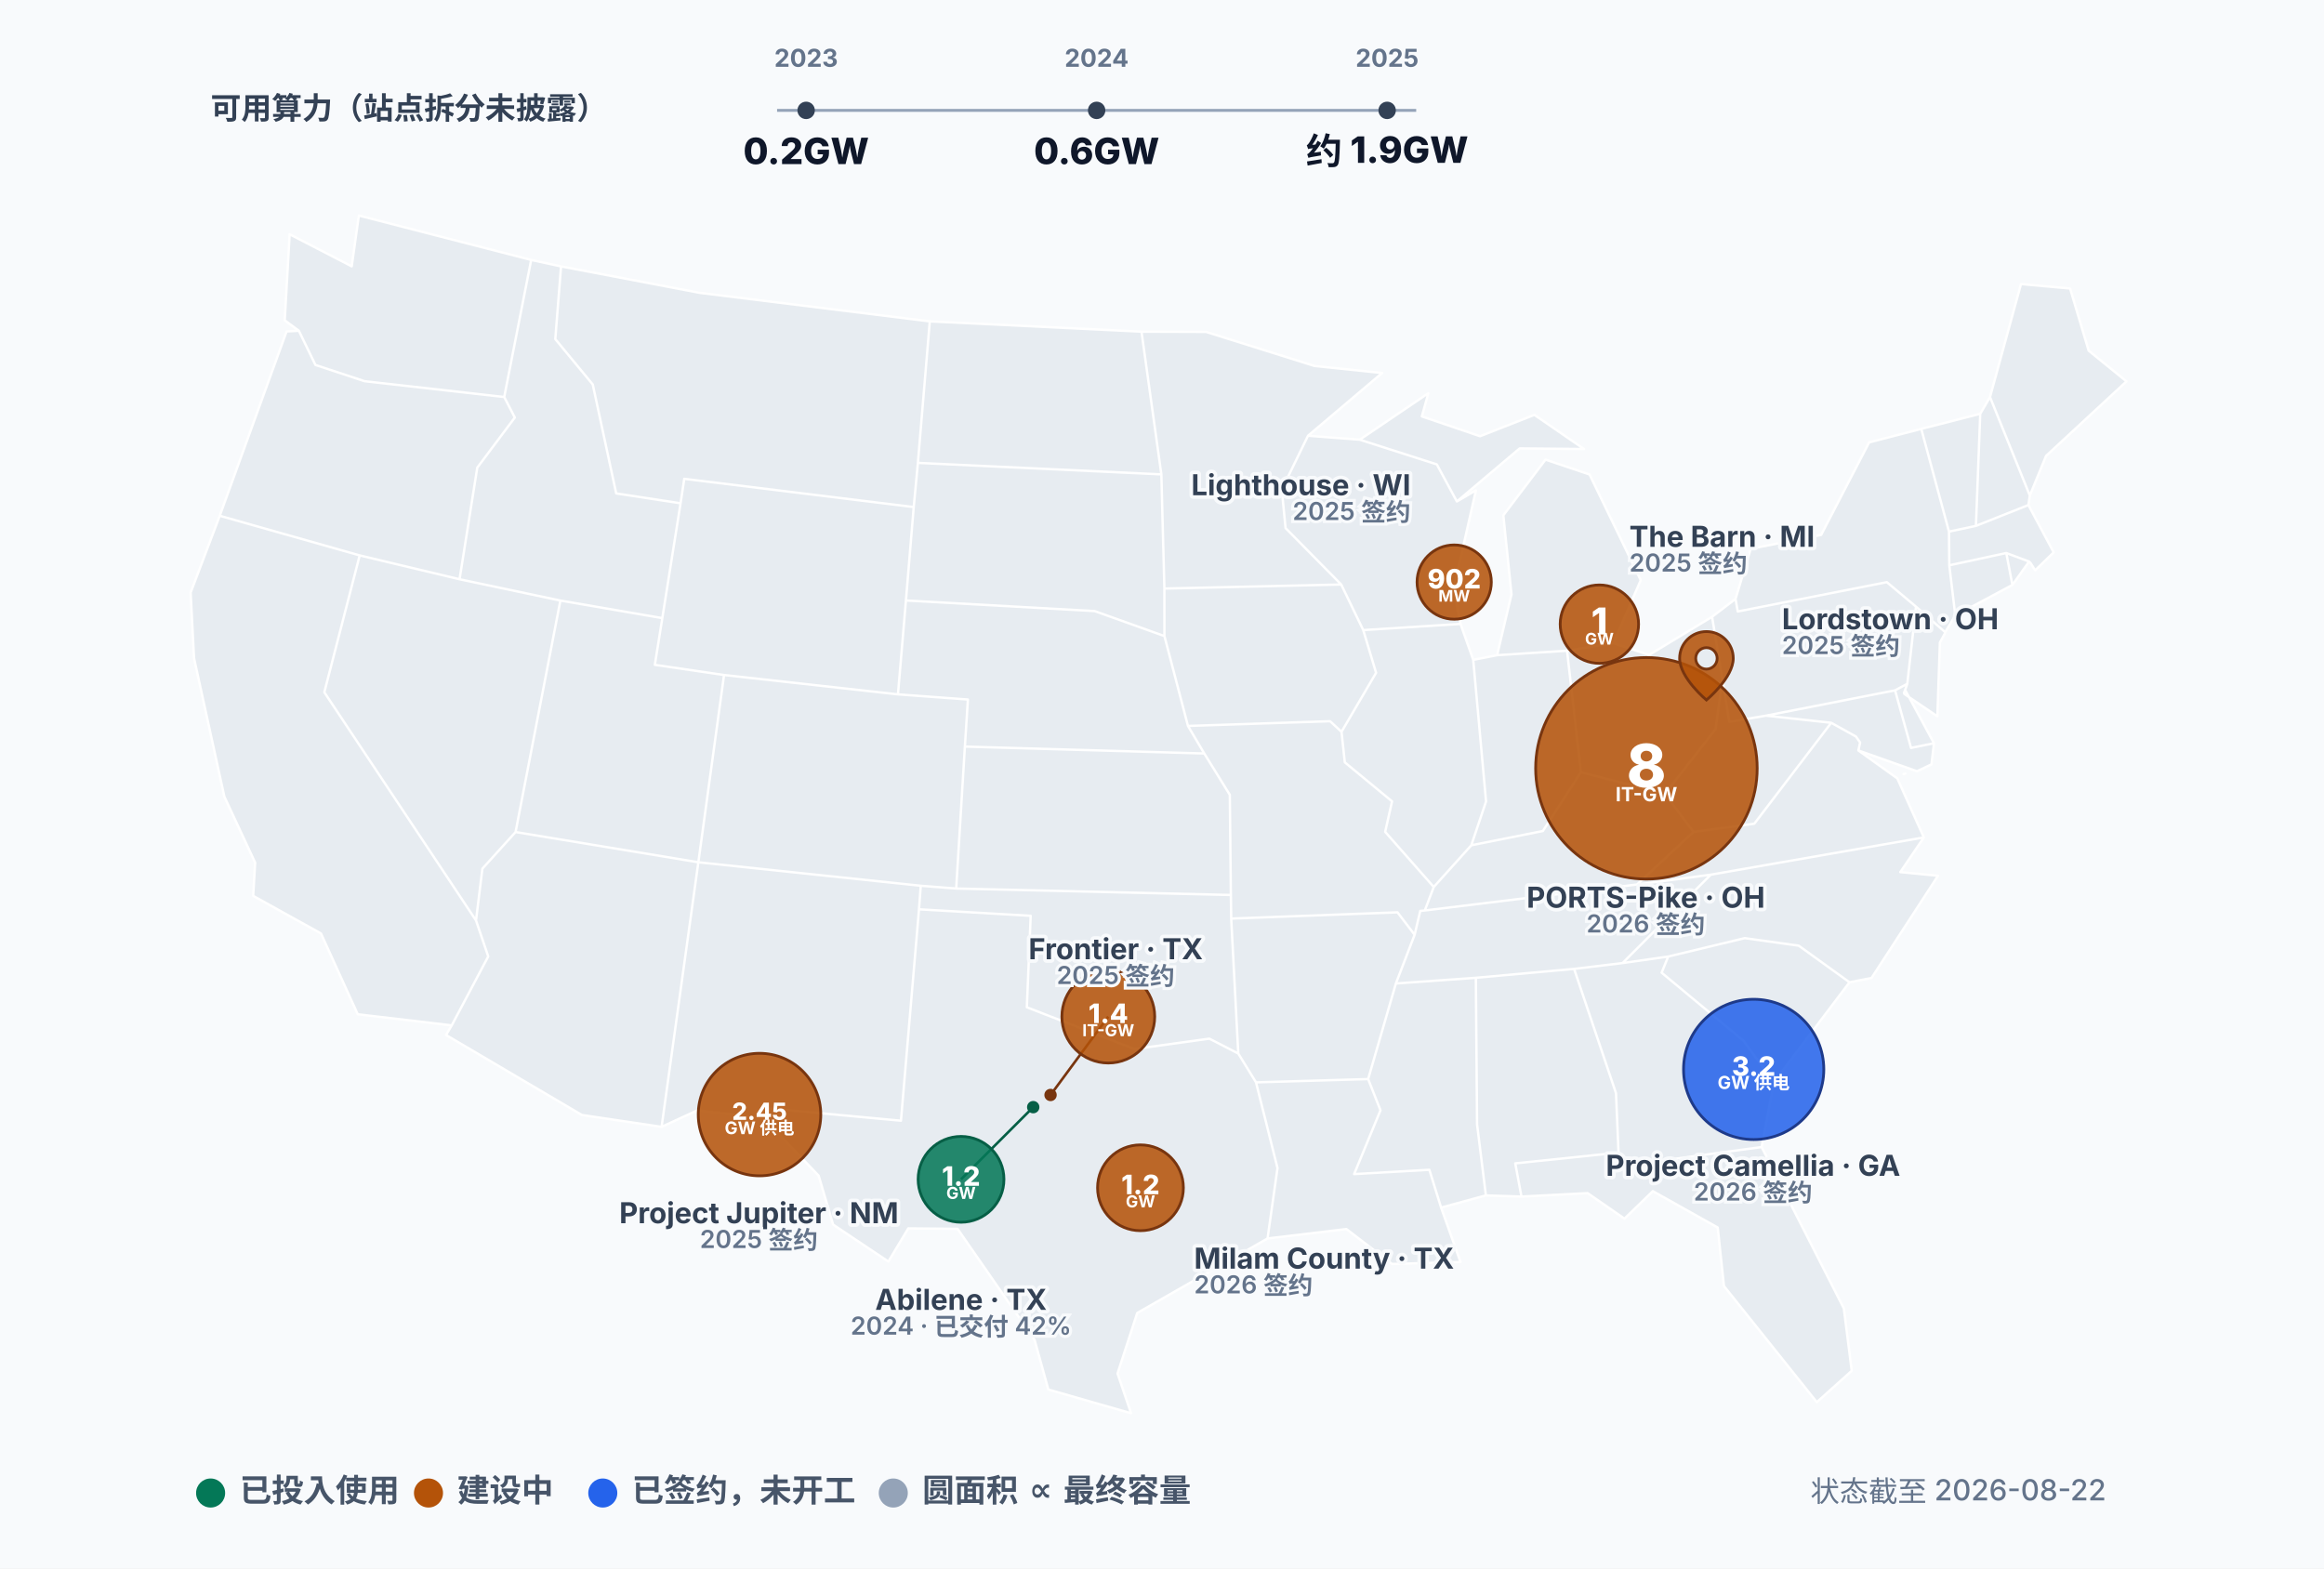
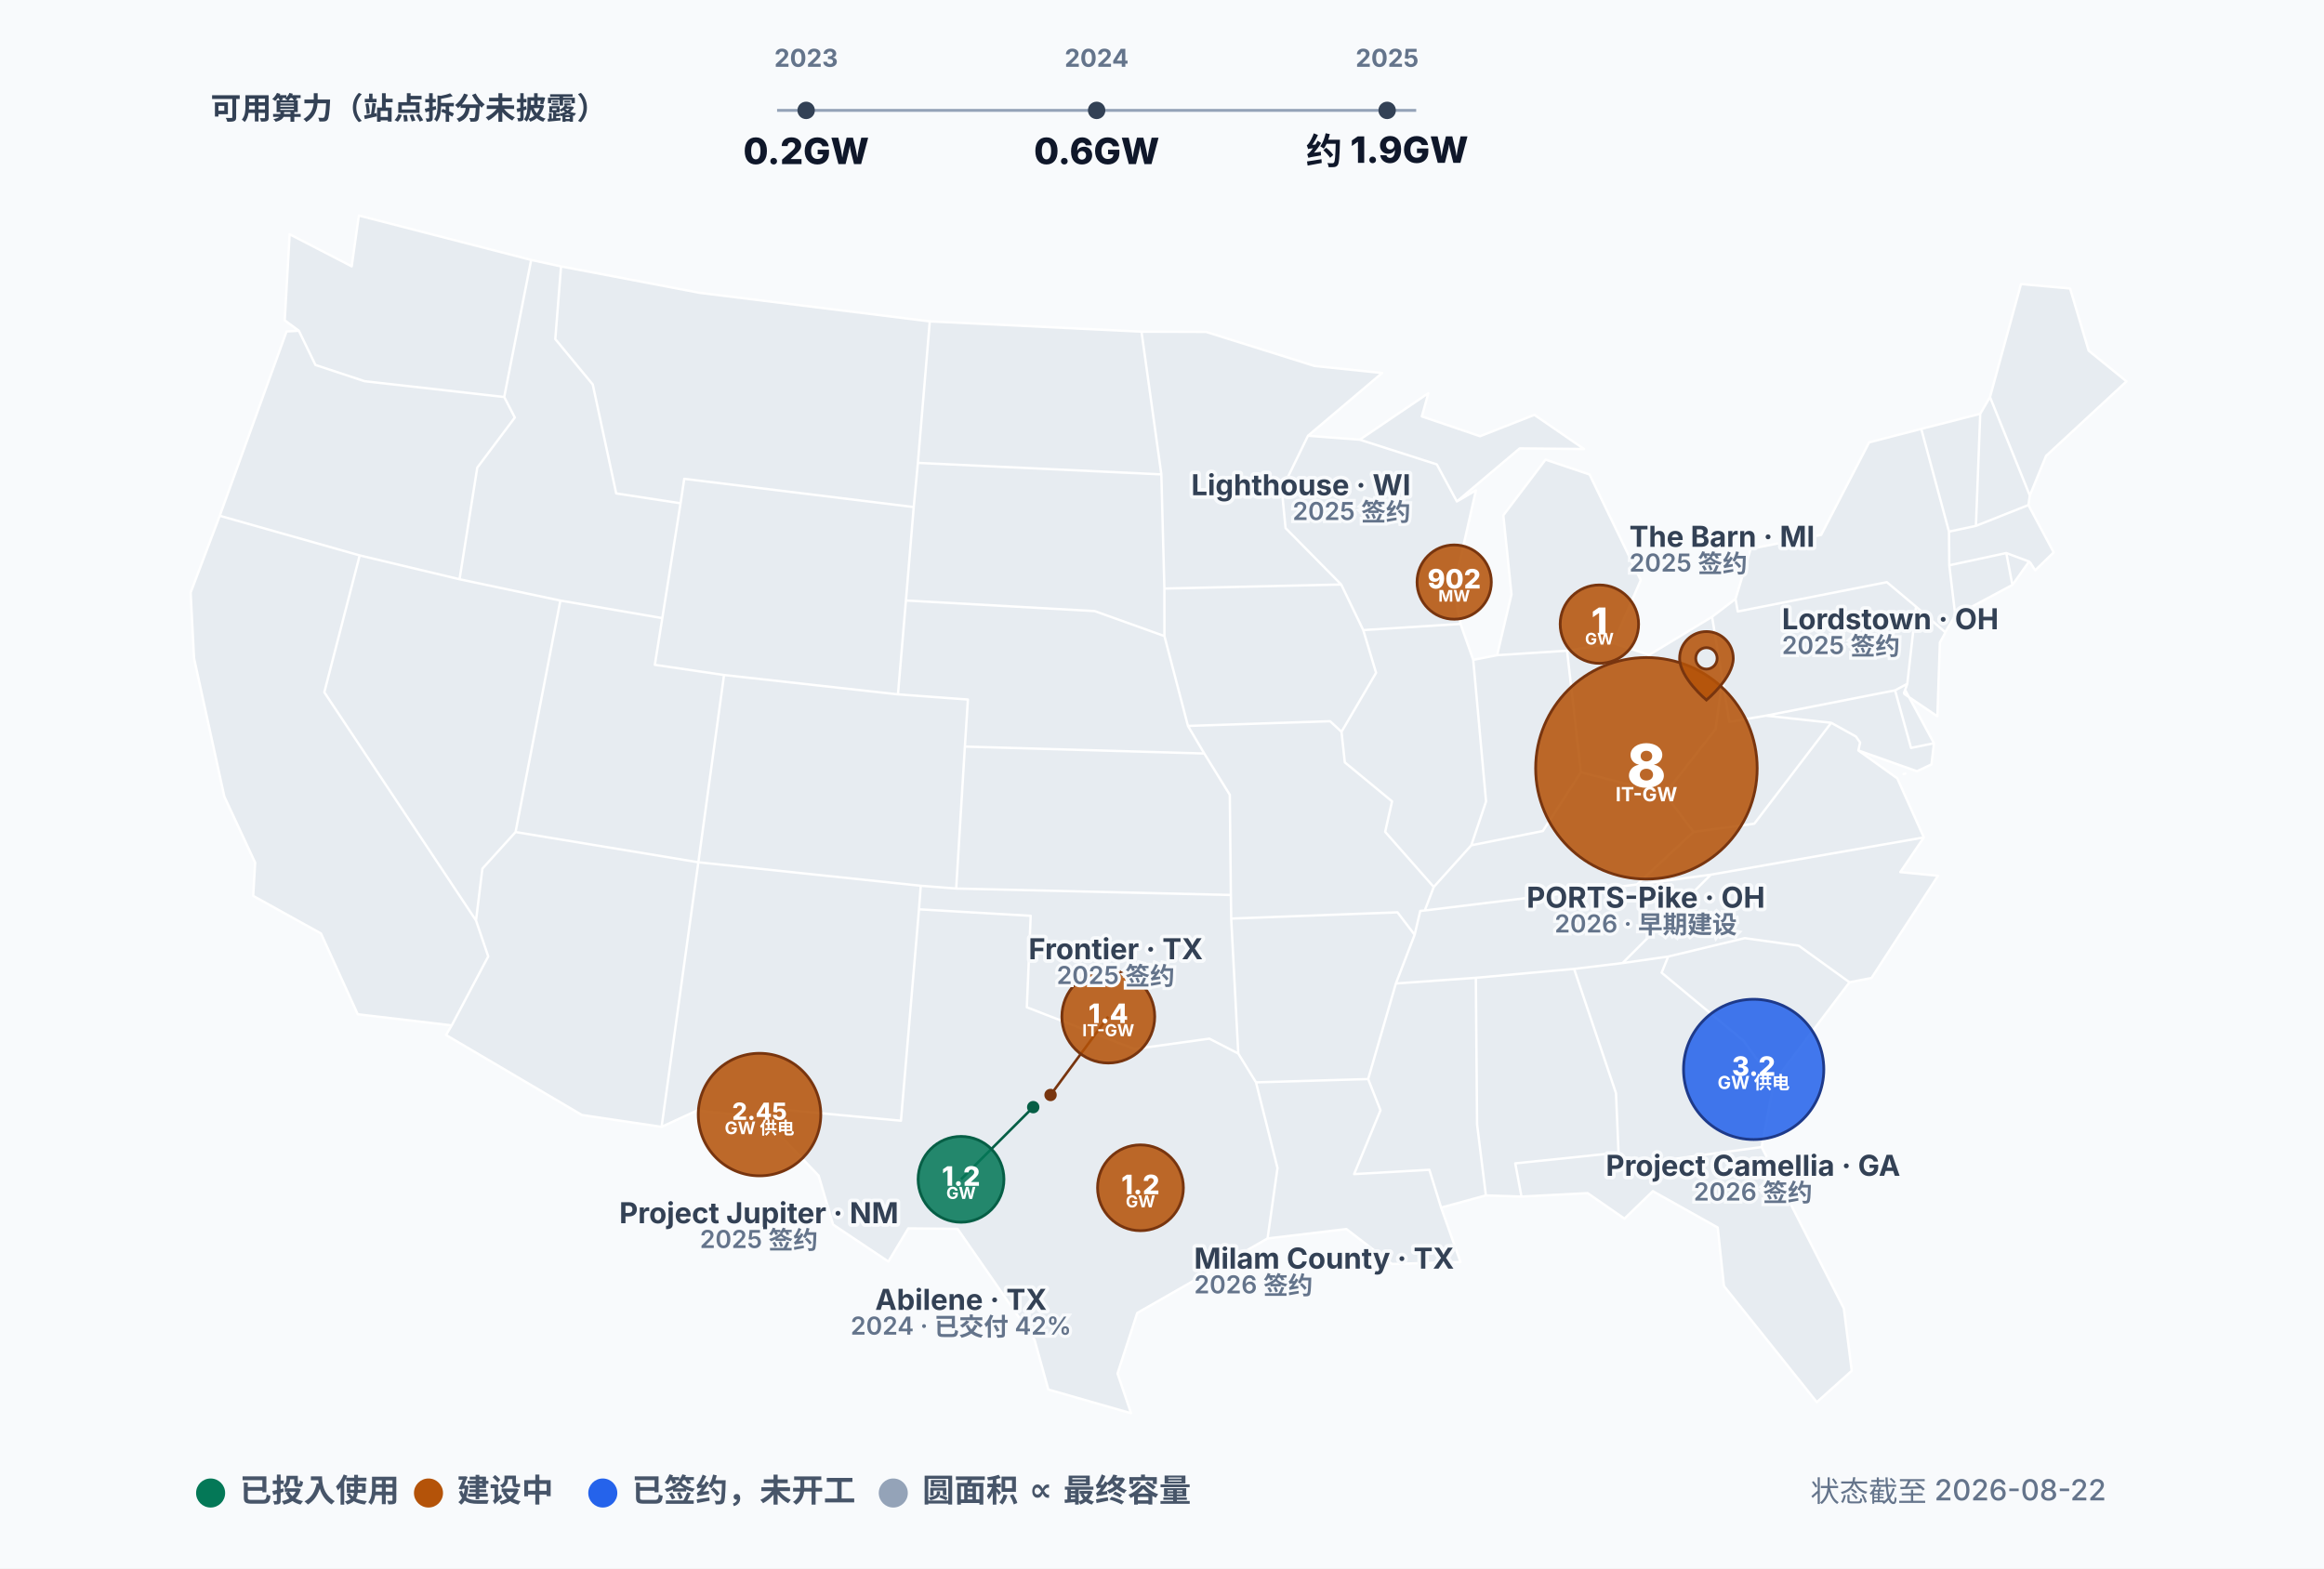
<svg xmlns="http://www.w3.org/2000/svg" width="1600" height="1080" viewBox="0 0 1600 1080" role="img" aria-labelledby="title desc">
  <defs>
    <style>
      .bg{fill:#f8fafc}.states{fill:#e7ecf1;stroke:#fff;stroke-width:1.15;stroke-linejoin:round}
      .site{fill-opacity:.86;stroke-width:1.35}.site.active{fill:#047857;stroke:#065f46}.site.building{fill:#b45309;stroke:#78350f}.site.contracted{fill:#2563eb;stroke:#1e3a8a}
      .capacity{fill:#fff;font-family:-apple-system,BlinkMacSystemFont,"Segoe UI","Noto Sans SC",sans-serif;font-weight:800;text-anchor:middle;dominant-baseline:middle}
      .unit{fill:#fff;font-family:-apple-system,BlinkMacSystemFont,"Segoe UI","Noto Sans SC",sans-serif;font-weight:700;text-anchor:middle}
      .name{fill:#334155;font:700 14px -apple-system,BlinkMacSystemFont,"Segoe UI","Noto Sans SC",sans-serif;paint-order:stroke;stroke:#f8fafc;stroke-width:3.5px;stroke-linejoin:round}
      .meta{fill:#64748b;font:600 12px -apple-system,BlinkMacSystemFont,"Segoe UI","Noto Sans SC",sans-serif;paint-order:stroke;stroke:#f8fafc;stroke-width:3px}
      .leader{fill:none;stroke-width:1.25}.anchor.active,.leader.active{fill:#065f46;stroke:#065f46}.anchor.building,.leader.building{fill:#78350f;stroke:#78350f}
      .available-label{fill:#334155;font:700 21px -apple-system,BlinkMacSystemFont,"Segoe UI","Noto Sans SC",sans-serif}
      .available-year{fill:#64748b;font:700 17px -apple-system,BlinkMacSystemFont,"Segoe UI","Noto Sans SC",sans-serif;text-anchor:middle}
      .available-value{fill:#0f172a;font:800 25px -apple-system,BlinkMacSystemFont,"Segoe UI","Noto Sans SC",sans-serif;text-anchor:middle}
      .available-line{stroke:#94a3b8;stroke-width:2}.available-dot{fill:#334155}
      .legend{fill:#475569;font:600 22px -apple-system,BlinkMacSystemFont,"Segoe UI","Noto Sans SC",sans-serif}
      .asof{fill:#64748b;font:500 20px -apple-system,BlinkMacSystemFont,"Segoe UI","Noto Sans SC",sans-serif;text-anchor:end}
    </style>
  </defs>
  <rect class="bg" width="1600" height="1080" />
  <g transform="translate(145 44)">
    <text class="available-label" x="0" y="38">可用算力（站点拆分未披露）</text>
    <line class="available-line" x1="390" y1="32" x2="830" y2="32" />
    <circle class="available-dot" cx="410" cy="32" r="6" />
    <circle class="available-dot" cx="610" cy="32" r="6" />
    <circle class="available-dot" cx="810" cy="32" r="6" />
    <text class="available-year" x="410" y="2">2023</text>
    <text class="available-value" x="410" y="69">0.2GW</text>
    <text class="available-year" x="610" y="2">2024</text>
    <text class="available-value" x="610" y="69">0.6GW</text>
    <text class="available-year" x="810" y="2">2025</text>
    <text class="available-value" x="810" y="69">约 1.9GW</text>
  </g>
  <g transform="translate(105 128) scale(1.42)">
    <path class="states" d="M647.959,492.438L647.959,492.438L647.959,492.438ZM641.604,383.982L689.237,379.66L709.551,439.934L710.78,468.754L660.71,473.959L663.715,490.064L646.467,489.494L642.193,455.024ZM145.07,407.049L162.765,373.629L156.847,356.183L159.933,331.062L176.024,313.302L264.64,327.964L246.824,456.252L208.155,450.494L142.319,411.721ZM277.097,237.161L361.419,246.546L395.327,249.045L393.865,271.869L389.652,340.696L372.475,339.355L264.64,327.964ZM814.584,594.454L814.584,594.454L814.584,594.454ZM812.726,595.968L812.726,595.968L812.726,595.968ZM807.426,599.001L807.426,599.001L807.426,599.001ZM793.701,604.248L793.701,604.248L793.701,604.248ZM789.589,605.448L789.589,605.448L789.589,605.448ZM786.422,605.453L786.422,605.453L786.422,605.453ZM777.448,558.304L777.448,558.304L777.448,558.304ZM770.28,606.184L770.28,606.184L770.28,606.184ZM720.444,495.222L720.444,495.222L720.444,495.222ZM710.78,468.754L714.201,474.98L780.148,466.053L820.015,544.307L823.842,574.545L806.909,589.741L761.895,533.444L758.869,505.058L727.419,487.44L713.653,500.766L695.805,488.39L663.715,490.064L660.71,473.959ZM689.237,379.66L712.719,376.841L734.86,373.677L731.672,381.5L771.275,414.415L786.107,434.574L780.148,466.053L714.201,474.98L710.78,468.754L709.551,439.934ZM640.335,229.818L651.918,227.551L685.816,225.378L692.536,284.293L674.1,312.803L639.391,319.736L646.548,298.468ZM393.865,271.869L509.933,275.217L522.308,295.245L522.826,343.825L389.652,340.696ZM939.758,114.82L939.758,114.82L939.758,114.82ZM937.961,116.138L937.961,116.138L937.961,116.138ZM936.326,112.244L936.326,112.244L936.326,112.244ZM932.194,116.025L932.194,116.025L932.194,116.025ZM933.504,124.745L933.504,124.745L933.504,124.745ZM931.352,119.207L931.352,119.207L931.352,119.207ZM930.113,116.269L930.113,116.269L930.113,116.269ZM910.185,150.127L890.886,102.396L905.901,47.607L929.707,49.75L938.712,79.887L957.057,94.792L918.073,130.901ZM927.677,186.764L927.677,186.764L927.677,186.764ZM918.317,188.314L918.317,188.314L918.317,188.314ZM870.998,167.645L884.064,164.849L909.495,154.752L921.748,177.706L912.784,186.396L910.51,182.799L909.83,182.14L898.784,178.021L871.15,183.968ZM479.497,70.68L510.775,70.787L563.393,87.319L596.153,90.726L560.226,121.148L547.515,147.254L549.343,165.917L576.327,193.282L490.593,195.241L489.121,139.882ZM849.182,245.827L849.74,244.385L850.775,241.441L854.999,204.014L869.151,216.397L868.927,217.151L866.582,221.419L865.364,257.189L849.354,246.35ZM864.257,329.145L864.257,329.145L864.257,329.145ZM863.303,349.654L863.303,349.654L863.303,349.654ZM755.509,333.983L858.806,315.92L847.395,332.73L865.668,334.511L833.426,384.077L822.756,386.148L798.148,368.412L771.966,364.749L734.86,373.677L712.719,376.841ZM376.85,65.688L479.497,70.68L489.121,139.882L371.084,134.302ZM372.475,339.355L389.652,340.696L522.826,343.825L522.988,355.269L526.419,420.702L512.4,413.489L476.066,418.517L423.905,398.276L425.773,353.922L371.622,350.77ZM756.139,208.953L767.509,200.263L768.575,206.365L840.877,192.142L854.999,204.014L850.775,241.441L844.857,244.599L782.28,256.874L764.504,259.884L761.113,239.161ZM369.064,155.719L371.084,134.302L489.121,139.882L490.593,195.241L490.613,218.279L456.797,206.163L365.287,201.029ZM371.622,350.77L425.773,353.922L423.905,398.276L476.066,418.517L512.4,413.489L526.419,420.702L535.018,434.681L545.434,476.233L540.612,510.371L477.426,546.509L467.873,575.857L474.421,595.107L434.331,583.621L427.641,559.485L390.322,505.711L366.414,505.497L356.77,521.566L329.968,503.633L322.974,479.937L296.274,452.073L295.106,446.957L362.871,453.278ZM369.064,155.719L365.287,201.029L361.419,246.546L277.097,237.161L243.545,232.228L247.169,209.57L256.021,153.885L257.808,142.031ZM871.15,183.968L898.784,178.021L901.738,193.496L874.054,208.306ZM502.024,261.855L570.926,259.569L576.469,264.704L578.073,279.508L600.976,298.426L597.636,313.213L621.188,339.943L616.853,351.34L615.635,351.464L614.661,351.518L611.919,363.117L603.605,352.236L522.988,355.269L522.826,343.825L522.308,295.245L509.933,275.217ZM733.246,294.787L757.824,263.44L761.113,239.161L764.504,259.884L782.28,256.874L813.903,260.329L776.595,309.277L747.113,313.242ZM576.469,264.704L593.23,236.092L587.007,215.382L634.162,212.39L640.335,229.818L646.548,298.468L639.391,319.736L621.188,339.943L597.636,313.213L600.976,298.426L578.073,279.508ZM264.64,327.964L372.475,339.355L371.622,350.77L362.871,453.278L295.106,446.957L296.274,452.073L264.244,448.215L246.824,456.252ZM522.988,355.269L603.605,352.236L611.919,363.117L602.833,386.742L589.382,433.084L535.018,434.681L526.419,420.702ZM77.194,374.3L77.194,374.3L77.194,374.3ZM74.747,384.219L74.747,384.219L74.747,384.219ZM65.174,358.362L65.174,358.362L65.174,358.362ZM58.281,374.306L58.281,374.306L58.281,374.306ZM56.616,355.05L56.616,355.05L56.616,355.05ZM50.251,355.18L50.251,355.18L50.251,355.18ZM46.819,353.441L46.819,353.441L46.819,353.441ZM32.596,159.951L100.452,179.166L83.295,245.525L156.847,356.183L162.765,373.629L145.07,407.049L99.498,401.659L81.671,362.47L48.809,344.258L49.763,328.142L34.83,296.117L20.13,228.975L18.485,197.194ZM849.182,245.827L849.354,246.35L849.182,245.827ZM844.857,244.599L850.775,241.441L849.74,244.385L863.709,270.26L852.593,272.51ZM825.883,266.995L827.913,269.916L825.883,266.995ZM490.593,195.241L576.327,193.282L587.007,215.382L593.23,236.092L576.469,264.704L570.926,259.569L502.024,261.855L490.613,218.279ZM621.188,339.943L639.391,319.736L674.1,312.803L692.536,284.293L733.246,294.787L747.113,313.242L719.764,338.732L616.853,351.34ZM615.635,351.464L614.661,351.518L615.635,351.464ZM849.852,284.969L848.938,285.165L849.852,284.969ZM847.273,281.497L847.273,281.497L847.273,281.497ZM782.28,256.874L844.857,244.599L852.593,272.51L863.709,270.26L862.501,280.488L855.476,283.824L827.06,273.75L827.913,269.916L825.883,266.995L813.903,260.329ZM677.095,130.841L677.095,130.841L677.095,130.841ZM663.461,133.168L663.461,133.168L663.461,133.168ZM662.365,138.576L662.365,138.576L662.365,138.576ZM660.893,135.59L660.893,135.59L660.893,135.59ZM658.751,142.494L658.751,142.494L658.751,142.494ZM656.588,149.647L656.588,149.647L656.588,149.647ZM655.431,152.733L655.431,152.733L655.431,152.733ZM645.543,139.888L645.543,139.888L645.543,139.888ZM651.918,227.551L658.883,198.037L654.933,159.738L675.38,132.729L696.719,139.923L721.541,191.187L708.262,221.715L685.816,225.378ZM601.382,92.394L601.382,92.394L601.382,92.394ZM585.321,123.059L618.579,100.526L615.412,111.775L643.634,121.379L669.999,111.021L694.039,127.577L662.852,127.28L632.406,153.012L622.67,135.026ZM644.487,493.127L644.487,493.127L644.487,493.127ZM639.34,492.877L639.34,492.877L639.34,492.877ZM635.157,493.857L635.157,493.857L635.157,493.857ZM631.777,493.59L631.777,493.59L631.777,493.59ZM589.382,433.084L602.833,386.742L641.604,383.982L642.193,455.024L646.467,489.494L624.752,495.406L619.066,477.076L582.59,479.165L595.362,448.221ZM198.074,39.041L265.412,51.875L376.85,65.688L371.084,134.302L369.064,155.719L257.808,142.031L256.021,153.885L224.814,149.106L213.444,96.282L195.282,74.283ZM886.145,110.522L890.886,102.396L910.185,150.127L909.495,154.752L884.064,164.849ZM899.251,195.668L899.251,195.668L899.251,195.668ZM896.723,198.037L896.723,198.037L896.723,198.037ZM868.927,217.151L866.582,221.419L868.927,217.151ZM815.507,153.831L815.507,153.831L815.507,153.831ZM814.157,153.742L814.157,153.742L814.157,153.742ZM767.509,200.263L774.849,175.961L809.01,169.229L832.279,124.377L857.557,117.824L870.998,167.645L871.15,183.968L874.054,208.306L869.151,216.397L854.999,204.014L840.877,192.142L768.575,206.365ZM720.637,223.009L720.637,223.009L720.637,223.009ZM718.698,222.267L718.698,222.267L718.698,222.267ZM685.816,225.378L708.262,221.715L725.591,227.432L756.139,208.953L761.113,239.161L757.824,263.44L733.246,294.787L692.536,284.293ZM70.951,70.241L78.991,86.82L102.818,94.697L170.521,102.36L175.658,112.309L157.446,136.629L148.867,190.73L100.452,179.166L32.596,159.951L64.991,70.579ZM611.919,363.117L614.661,351.518L615.635,351.464L616.853,351.34L719.764,338.732L755.509,333.983L712.719,376.841L689.237,379.66L641.604,383.982L602.833,386.742ZM197.749,201.064L247.169,209.57L243.545,232.228L277.097,237.161L264.64,327.964L176.024,313.302ZM855.476,283.824L862.501,280.488L855.476,283.824ZM849.852,284.969L848.938,285.165L849.852,284.969ZM747.113,313.242L776.595,309.277L813.903,260.329L825.883,266.995L827.913,269.916L827.06,273.75L845.943,287.308L858.806,315.92L755.509,333.983L719.764,338.732ZM93.214,50.86L93.214,50.86L93.214,50.86ZM98.737,24.575L98.737,24.575L98.737,24.575ZM98.869,20.349L98.869,20.349L98.869,20.349ZM97.691,23.459L97.691,23.459L97.691,23.459ZM95.031,31.022L95.031,31.022L95.031,31.022ZM95.549,17.945L95.549,17.945L95.549,17.945ZM93.61,19.559L93.61,19.559L93.61,19.559ZM95.224,12.976L95.224,12.976L95.224,12.976ZM91.021,21.227L91.021,21.227L91.021,21.227ZM91.123,19.09L91.123,19.09L91.123,19.09ZM183.587,35.901L170.521,102.36L102.818,94.697L78.991,86.82L70.951,70.241L64.108,65.172L66.484,23.459L96.584,39.006L100.036,14.371ZM641.949,146.281L641.949,146.281L641.949,146.281ZM635.614,150.353L635.614,150.353L635.614,150.353ZM584.012,113.253L584.012,113.253L584.012,113.253ZM583.24,116.162L583.24,116.162L583.24,116.162ZM581.21,115.164L581.21,115.164L581.21,115.164ZM579.616,117.206L579.616,117.206L579.616,117.206ZM579.788,114.363L579.788,114.363L579.788,114.363ZM579.149,113.039L579.149,113.039L579.149,113.039ZM579.22,118.453L579.22,118.453L579.22,118.453ZM576.012,114.078L576.012,114.078L576.012,114.078ZM560.226,121.148L585.321,123.059L622.67,135.026L632.406,153.012L641.645,147.605L630.843,195.3L634.162,212.39L587.007,215.382L576.327,193.282L549.343,165.917L547.515,147.254ZM365.287,201.029L456.797,206.163L490.613,218.279L502.024,261.855L509.933,275.217L393.865,271.869L395.327,249.045L361.419,246.546ZM734.86,373.677L771.966,364.749L798.148,368.412L822.756,386.148L786.107,434.574L771.275,414.415L731.672,381.5ZM170.521,102.36L183.587,35.901L198.074,39.041L195.282,74.283L213.444,96.282L224.814,149.106L256.021,153.885L247.169,209.57L197.749,201.064L148.867,190.73L157.446,136.629L175.658,112.309ZM100.452,179.166L148.867,190.73L197.749,201.064L176.024,313.302L159.933,331.062L156.847,356.183L83.295,245.525ZM857.557,117.824L886.145,110.522L884.064,164.849L870.998,167.645ZM637.523,497.395L637.523,497.395L637.523,497.395ZM628.508,497.917L628.508,497.917L628.508,497.917ZM623.726,510.169L623.726,510.169L623.726,510.169ZM609.544,520.759L609.544,520.759L609.544,520.759ZM605.95,521.299L605.95,521.299L605.95,521.299ZM602.184,522.379L602.184,522.379L602.184,522.379ZM576.55,511.475L576.55,511.475L576.55,511.475ZM535.018,434.681L589.382,433.084L595.362,448.221L582.59,479.165L619.066,477.076L624.752,495.406L634.152,521.798L600.976,522.753L578.844,505.806L540.612,510.371L545.434,476.233ZM910.51,182.799L912.784,186.396L910.51,182.799ZM908.439,188.415L908.439,188.415L908.439,188.415ZM906.713,195.983L906.713,195.983L906.713,195.983ZM901.738,193.496L898.784,178.021L909.83,182.14Z" />
    <path class="leader building" d="M435.4 440.8L463.4 402.8" />
    <circle class="anchor building" cx="435.4" cy="440.8" r="2.5" />
    <path class="leader active" d="M427.0 446.7L392.0 481.7" />
    <circle class="anchor active" cx="427.0" cy="446.7" r="2.5" />
    <g>
      <circle class="site building" cx="724.3" cy="282.4" r="53.7" />
      <text class="capacity" x="724.3" y="280.6" style="font-size:29.0px">8</text>
      <text class="unit" x="724.3" y="298.4" style="font-size:9.5px">IT-GW</text>
    </g>
    <g>
      <circle class="site contracted" cx="776.3" cy="428.4" r="34.0" />
      <text class="capacity" x="776.3" y="426.6" style="font-size:13.0px">3.2</text>
      <text class="unit" x="776.3" y="437.9" style="font-size:8.7px">GW 供电</text>
    </g>
    <g>
      <circle class="site building" cx="294.3" cy="450.3" r="29.7" />
      <text class="capacity" x="294.3" y="448.5" style="font-size:11.5px">2.45</text>
      <text class="unit" x="294.3" y="459.8" style="font-size:8.4px">GW 供电</text>
    </g>
    <g>
      <circle class="site building" cx="463.4" cy="402.8" r="22.5" />
      <text class="capacity" x="463.4" y="401.0" style="font-size:13.0px">1.4</text>
      <text class="unit" x="463.4" y="412.3" style="font-size:8.0px">IT-GW</text>
    </g>
    <g>
      <circle class="site active" cx="392.0" cy="481.7" r="20.8" />
      <text class="capacity" x="392.0" y="479.9" style="font-size:13.0px">1.2</text>
      <text class="unit" x="392.0" y="491.2" style="font-size:8.0px">GW</text>
    </g>
    <g>
      <circle class="site building" cx="479.0" cy="485.8" r="20.8" />
      <text class="capacity" x="479.0" y="484.0" style="font-size:13.0px">1.2</text>
      <text class="unit" x="479.0" y="495.3" style="font-size:8.0px">GW</text>
    </g>
    <g>
      <circle class="site building" cx="701.5" cy="212.5" r="19.0" />
      <text class="capacity" x="701.5" y="210.7" style="font-size:18.0px">1</text>
      <text class="unit" x="701.5" y="222.4" style="font-size:7.8px">GW</text>
    </g>
    <g>
      <circle class="site building" cx="631.1" cy="192.1" r="18.0" />
      <text class="capacity" x="631.1" y="190.3" style="font-size:13.0px">902</text>
      <text class="unit" x="631.1" y="201.6" style="font-size:7.8px">MW</text>
    </g>
    <path class="site building" d="M753.4 216.1c-7.2 0-13 5.8-13 13 0 9.4 13 20.2 13 20.2s13-10.8 13-20.2c0-7.2-5.8-13-13-13zm0 18.2a5.2 5.2 0 1 1 0-10.4 5.2 5.2 0 0 1 0 10.4z" fill-rule="evenodd" />
    <g text-anchor="middle">
      <text class="name" x="724" y="350">PORTS-Pike · OH</text>
-       <text class="meta" x="724" y="362">2026 签约</text>
+       <text class="meta" x="724" y="362">2026 · 早期建设</text>
    </g>
    <g text-anchor="middle">
      <text class="name" x="776" y="480">Project Camellia · GA</text>
      <text class="meta" x="776" y="492">2026 签约</text>
    </g>
    <g text-anchor="middle">
      <text class="name" x="294" y="503">Project Jupiter · NM</text>
      <text class="meta" x="294" y="515">2025 签约</text>
    </g>
    <g text-anchor="middle">
      <text class="name" x="467" y="375">Frontier · TX</text>
      <text class="meta" x="467" y="387">2025 签约</text>
    </g>
    <g text-anchor="middle">
      <text class="name" x="392" y="545">Abilene · TX</text>
      <text class="meta" x="392" y="557">2024 · 已交付 42%</text>
    </g>
    <g text-anchor="start">
      <text class="name" x="505" y="525">Milam County · TX</text>
      <text class="meta" x="505" y="537">2026 签约</text>
    </g>
    <g text-anchor="start">
      <text class="name" x="716" y="175">The Barn · MI</text>
      <text class="meta" x="716" y="187">2025 签约</text>
    </g>
    <g text-anchor="end">
      <text class="name" x="610" y="150">Lighthouse · WI</text>
      <text class="meta" x="610" y="162">2025 签约</text>
    </g>
    <g text-anchor="start">
      <text class="name" x="790" y="215">Lordstown · OH</text>
      <text class="meta" x="790" y="227">2025 签约</text>
    </g>
  </g>
  <g transform="translate(145 1034)">
    <circle cx="0" cy="-6" r="10" fill="#047857" />
    <text class="legend" x="20" y="0">已投入使用</text>
    <circle cx="150" cy="-6" r="10" fill="#b45309" />
    <text class="legend" x="170" y="0">建设中</text>
    <circle cx="270" cy="-6" r="10" fill="#2563eb" />
    <text class="legend" x="290" y="0">已签约，未开工</text>
    <circle cx="470" cy="-6" r="10" fill="#94a3b8" />
    <text class="legend" x="490" y="0">圆面积 ∝ 最终容量</text>
    <text class="asof" x="1305" y="0">状态截至 2026-08-22</text>
  </g>
</svg>
